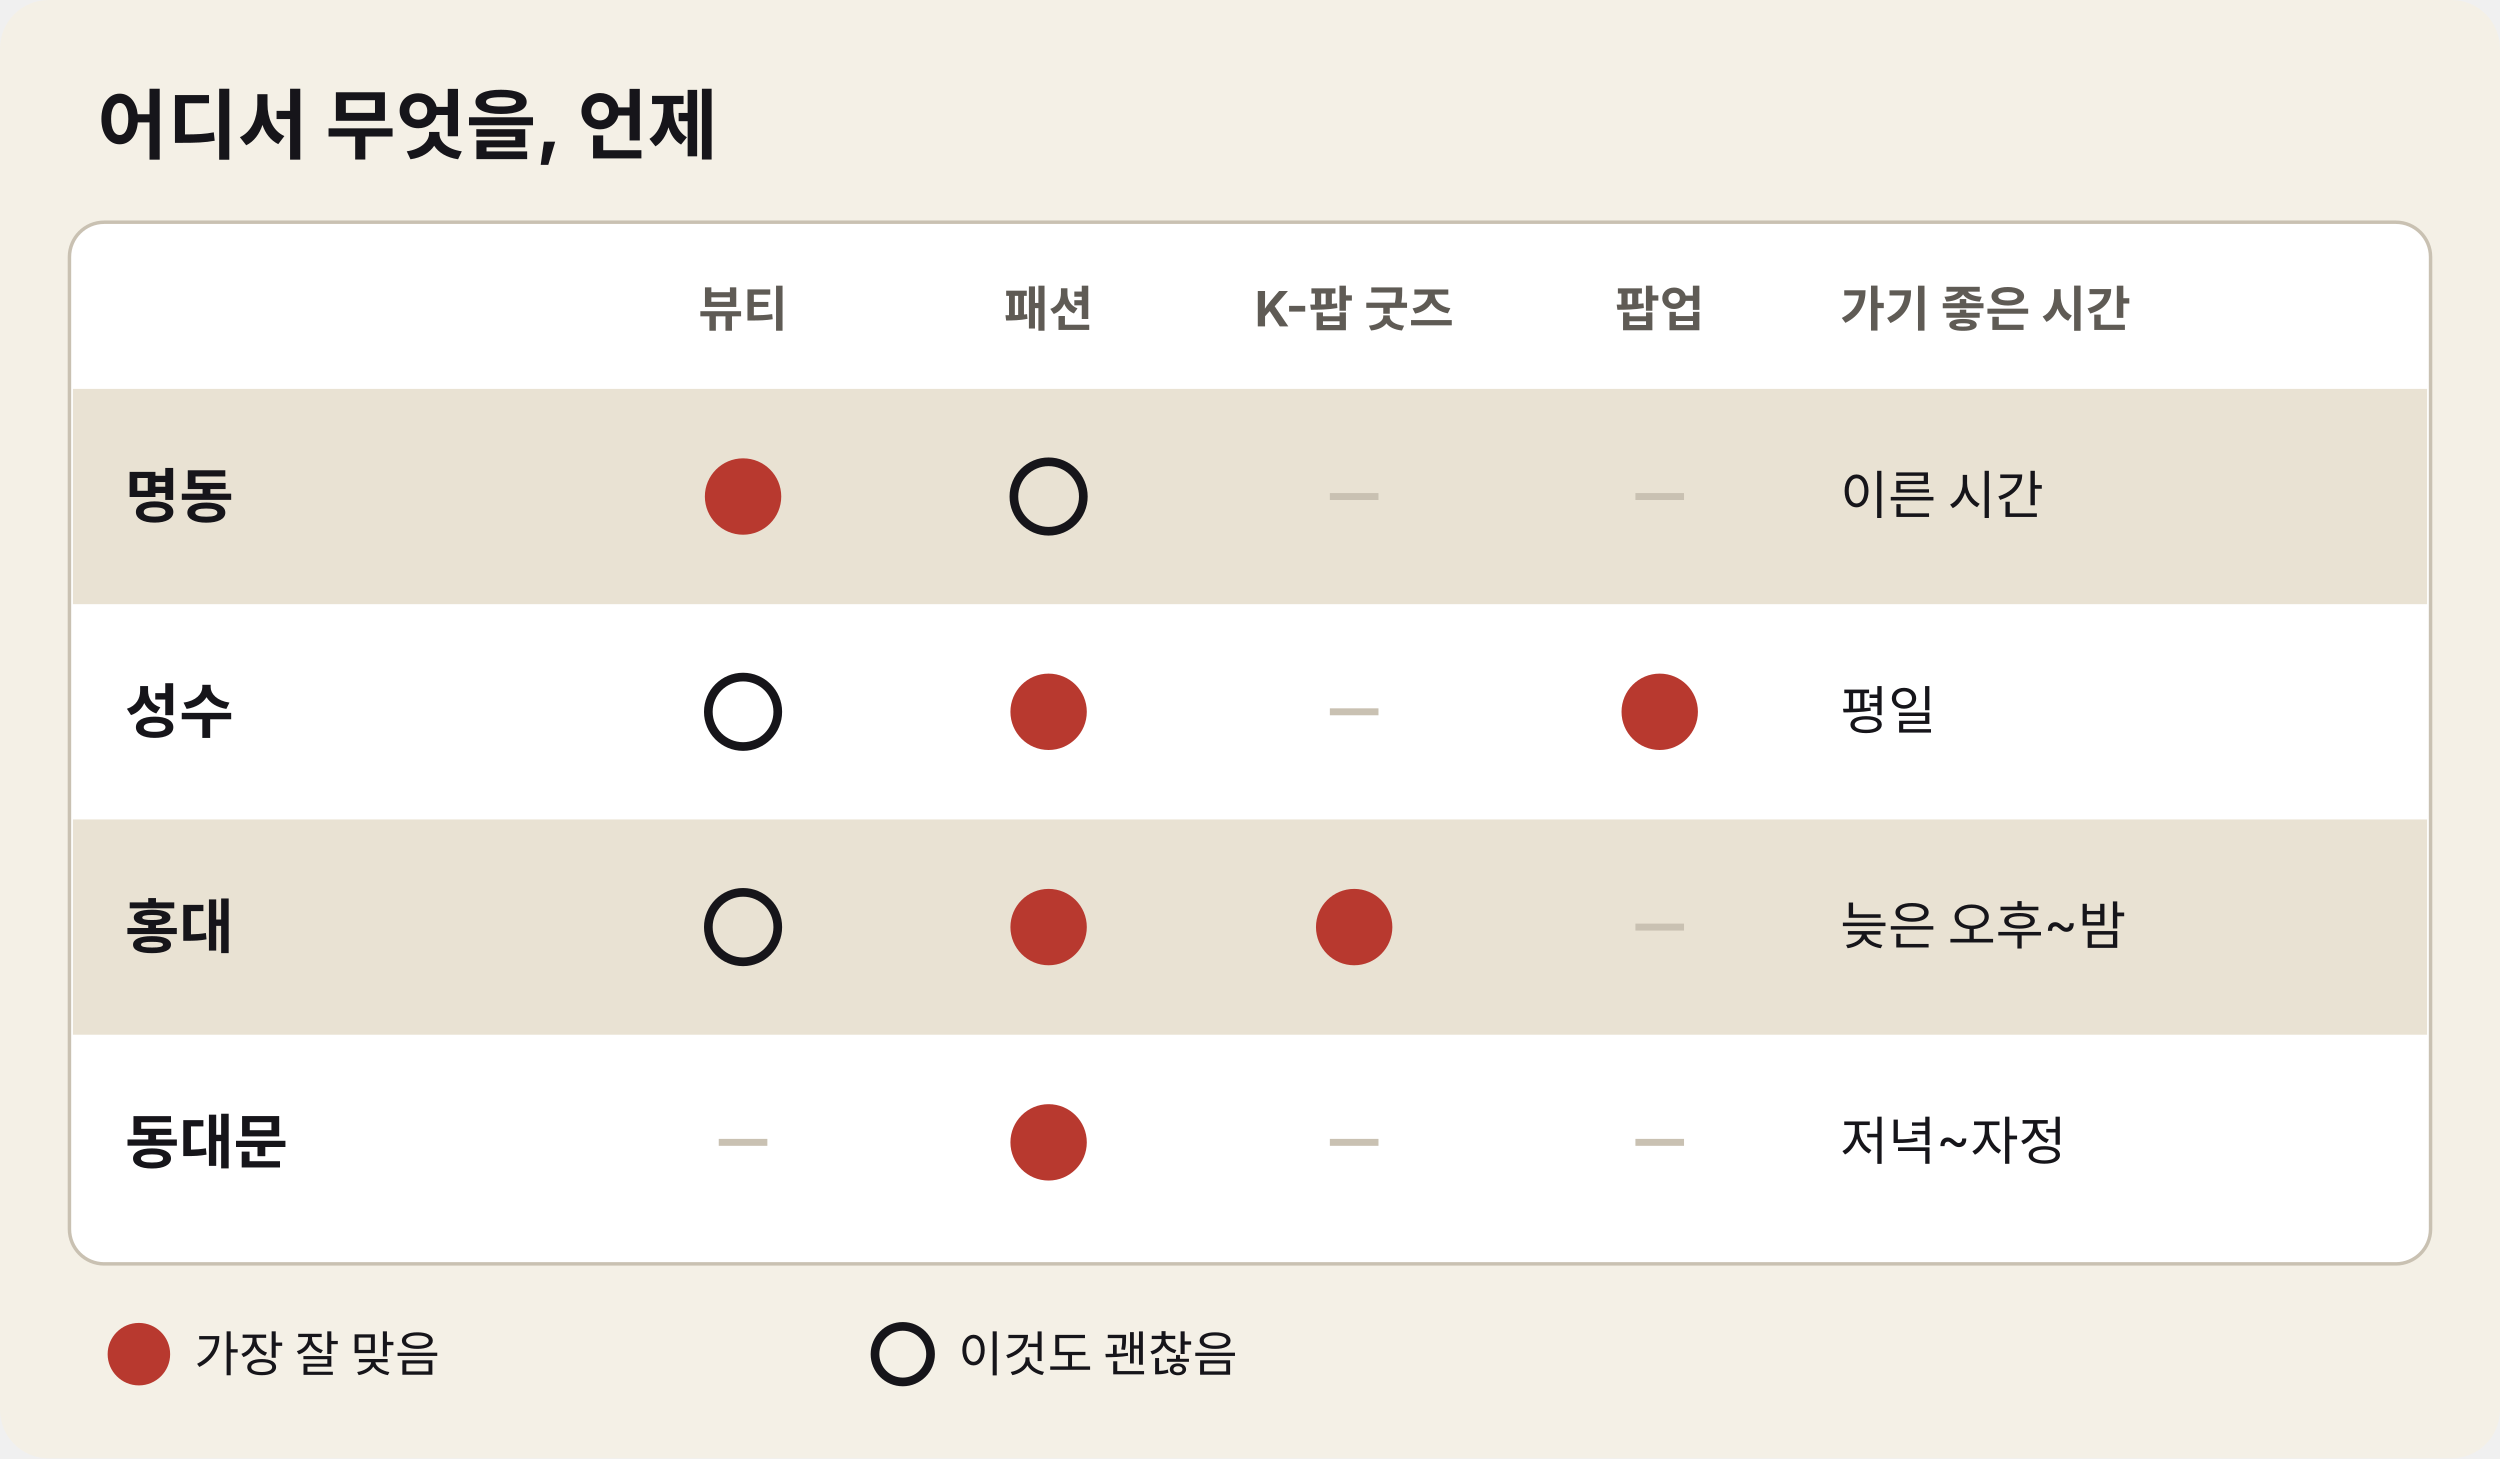
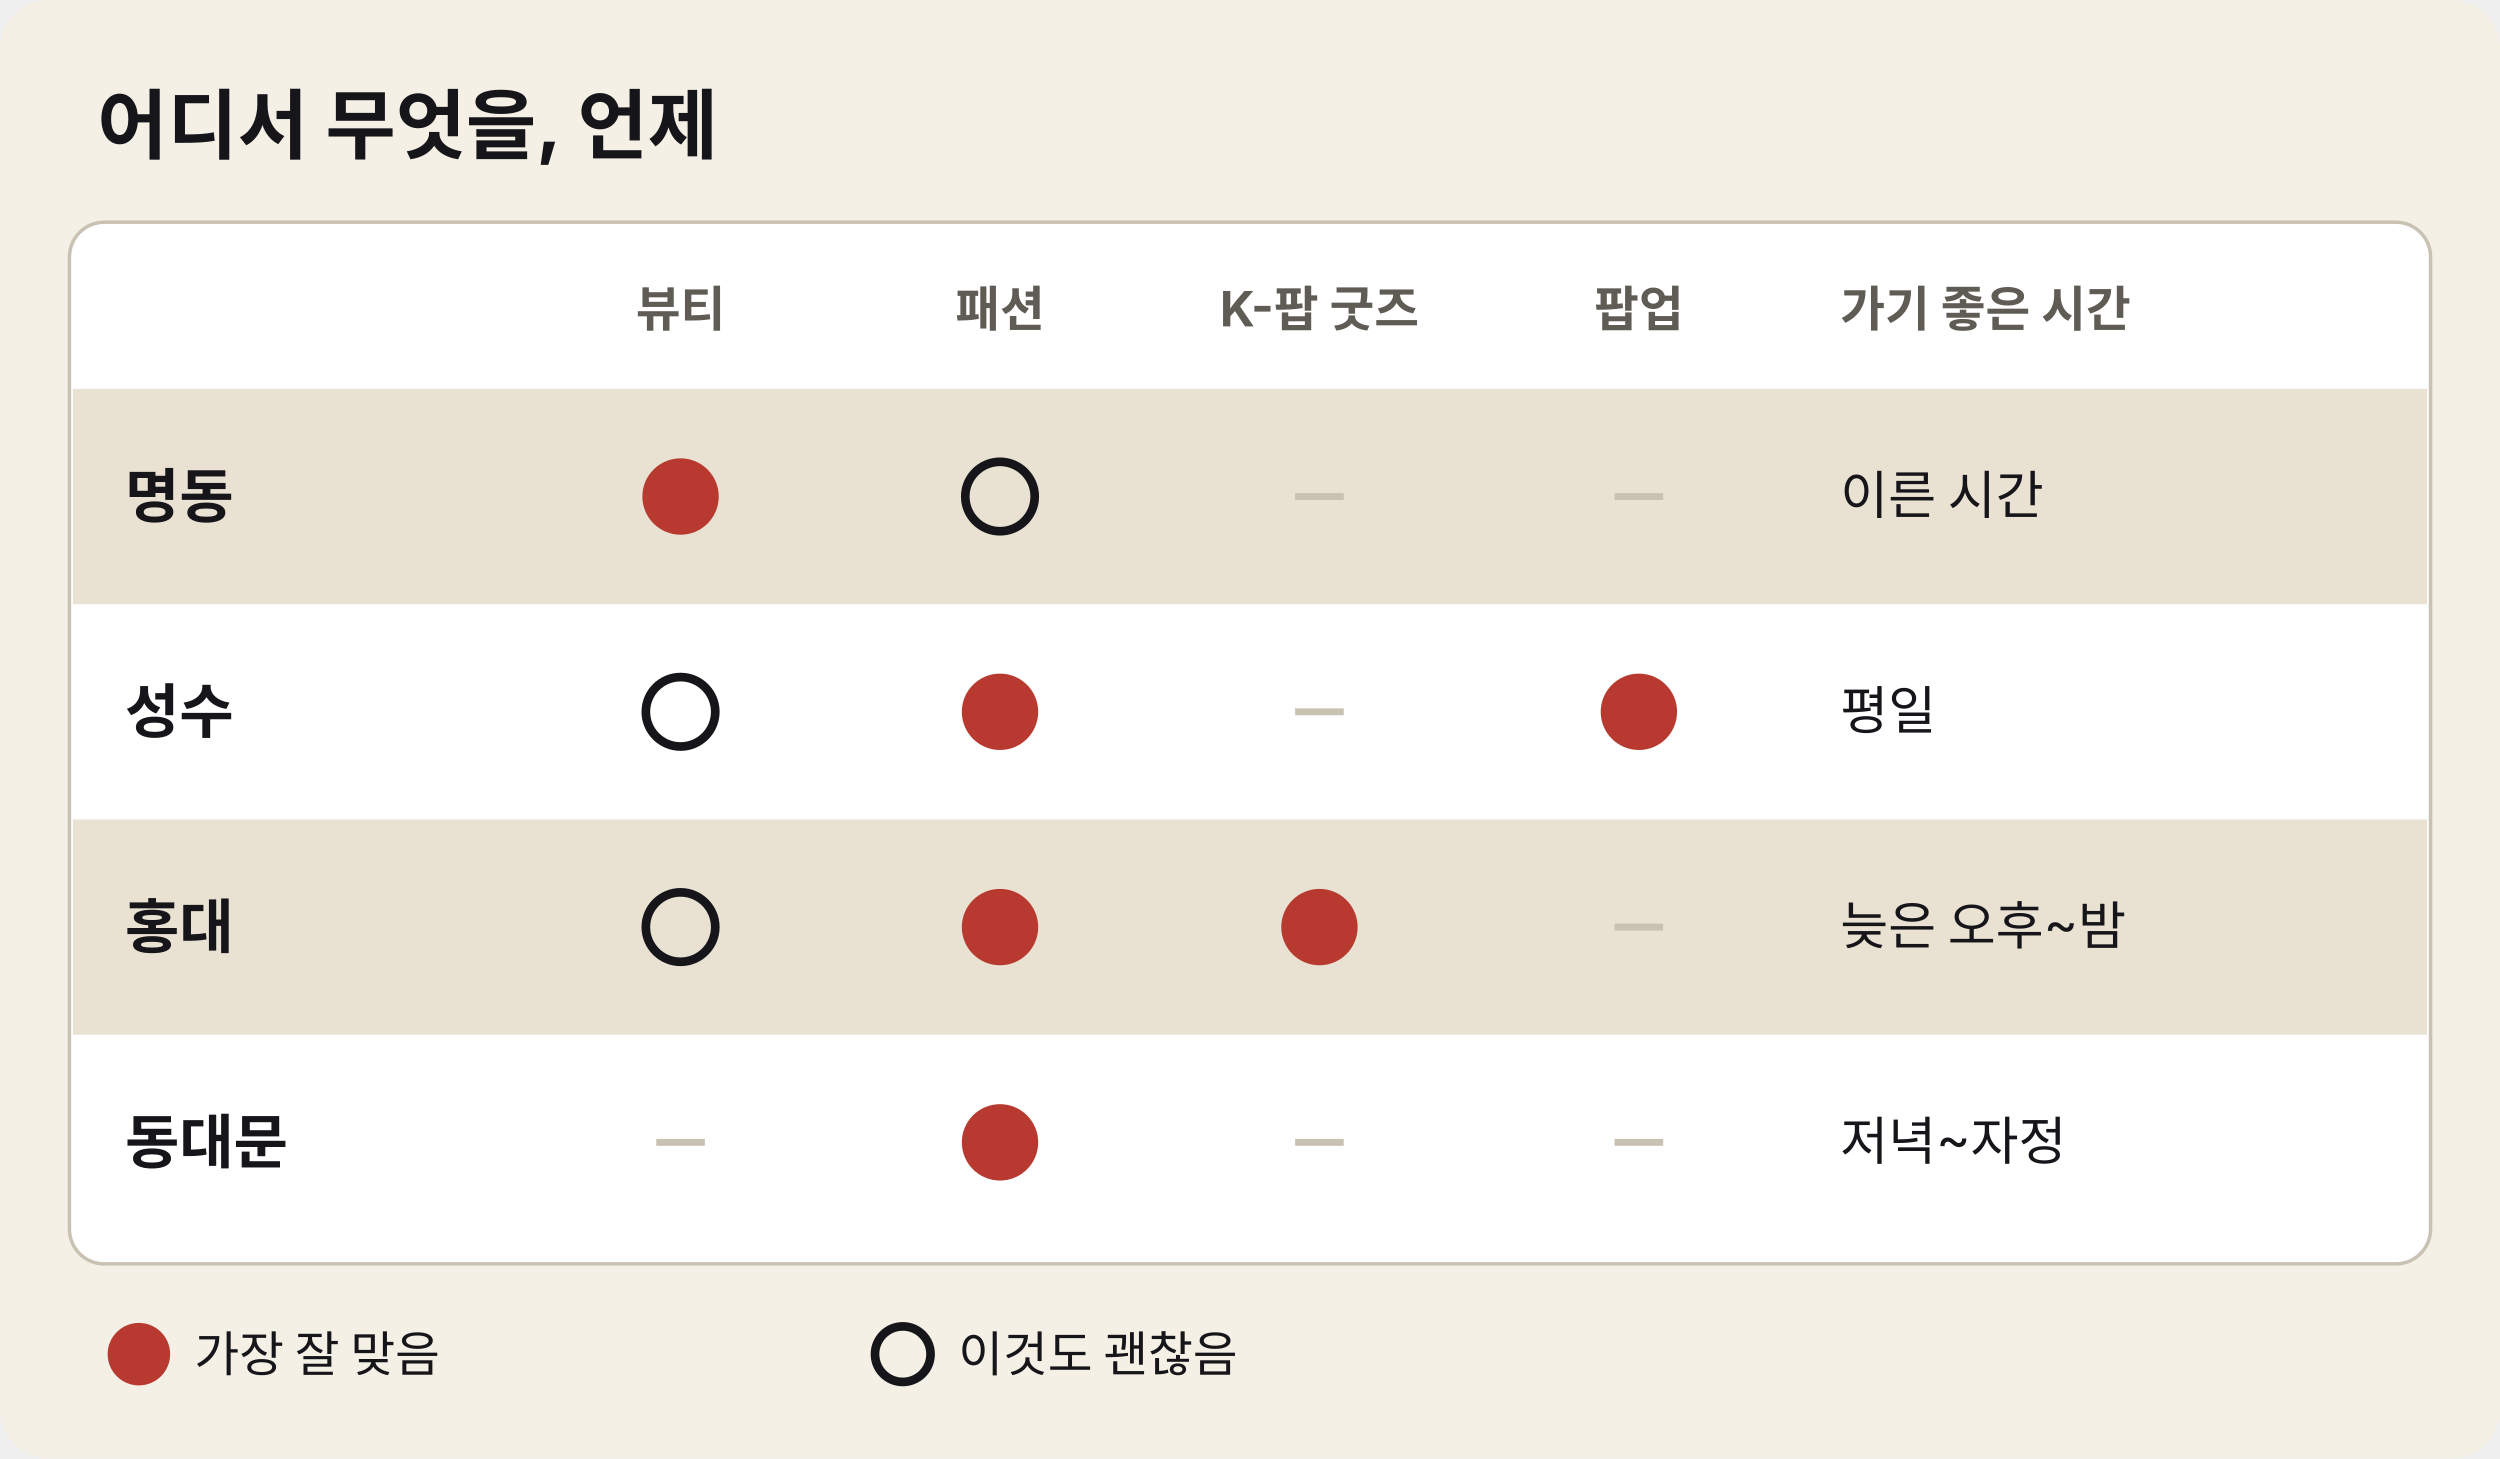
<svg xmlns="http://www.w3.org/2000/svg" viewBox="0 0 720 420" role="img" aria-label="어디서 무엇을, 언제" font-family="system-ui, -apple-system, &quot;Noto Sans KR&quot;, &quot;Noto Sans JP&quot;, &quot;Noto Sans TC&quot;, sans-serif">
  <rect x="0" y="0" width="720" height="420" rx="14" fill="#f4f0e6" />
  <text x="28" y="44" font-size="22" fill="#16151a" text-anchor="start" font-weight="bold">어디서 무엇을, 언제</text>
  <rect x="20" y="64" width="680" height="300" rx="10" fill="#ffffff" stroke="#c9c1b2" />
-   <text x="214.0" y="94" font-size="14" fill="#5f5b55" text-anchor="middle" font-weight="bold">뷰티</text>
-   <text x="302.0" y="94" font-size="14" fill="#5f5b55" text-anchor="middle" font-weight="bold">패션</text>
-   <text x="390.0" y="94" font-size="14" fill="#5f5b55" text-anchor="middle" font-weight="bold">K-팝 굿즈</text>
-   <text x="478.0" y="94" font-size="14" fill="#5f5b55" text-anchor="middle" font-weight="bold">팝업</text>
+   <text x="196.0" y="94" font-size="14" fill="#5f5b55" text-anchor="middle" font-weight="bold">뷰티</text>
+   <text x="288.0" y="94" font-size="14" fill="#5f5b55" text-anchor="middle" font-weight="bold">패션</text>
+   <text x="380.0" y="94" font-size="14" fill="#5f5b55" text-anchor="middle" font-weight="bold">K-팝 굿즈</text>
+   <text x="472.0" y="94" font-size="14" fill="#5f5b55" text-anchor="middle" font-weight="bold">팝업</text>
  <text x="530" y="94" font-size="14" fill="#5f5b55" text-anchor="start" font-weight="bold">가기 좋은 시간</text>
  <rect x="21" y="112" width="678" height="62" fill="#e9e2d3" />
  <text x="36" y="149" font-size="17" fill="#16151a" text-anchor="start" font-weight="bold">명동</text>
-   <circle cx="214.0" cy="143" r="11" fill="#b8392f" />
-   <circle cx="302.0" cy="143" r="10" fill="none" stroke="#16151a" stroke-width="2.5" />
-   <line x1="383.0" y1="143" x2="397.0" y2="143" stroke="#c9c1b2" stroke-width="2" />
-   <line x1="471.0" y1="143" x2="485.0" y2="143" stroke="#c9c1b2" stroke-width="2" />
+   <circle cx="196.0" cy="143" r="11" fill="#b8392f" />
+   <circle cx="288.0" cy="143" r="10" fill="none" stroke="#16151a" stroke-width="2.5" />
+   <line x1="373.0" y1="143" x2="387.0" y2="143" stroke="#c9c1b2" stroke-width="2" />
+   <line x1="465.0" y1="143" x2="479.0" y2="143" stroke="#c9c1b2" stroke-width="2" />
  <text x="530" y="148" font-size="15" fill="#16151a" text-anchor="start" font-weight="normal">이른 시간</text>
  <text x="36" y="211" font-size="17" fill="#16151a" text-anchor="start" font-weight="bold">성수</text>
-   <circle cx="214.0" cy="205" r="10" fill="none" stroke="#16151a" stroke-width="2.5" />
-   <circle cx="302.0" cy="205" r="11" fill="#b8392f" />
-   <line x1="383.0" y1="205" x2="397.0" y2="205" stroke="#c9c1b2" stroke-width="2" />
-   <circle cx="478.0" cy="205" r="11" fill="#b8392f" />
+   <circle cx="196.0" cy="205" r="10" fill="none" stroke="#16151a" stroke-width="2.5" />
+   <circle cx="288.0" cy="205" r="11" fill="#b8392f" />
+   <line x1="373.0" y1="205" x2="387.0" y2="205" stroke="#c9c1b2" stroke-width="2" />
+   <circle cx="472.0" cy="205" r="11" fill="#b8392f" />
  <text x="530" y="210" font-size="15" fill="#16151a" text-anchor="start" font-weight="normal">평일</text>
  <rect x="21" y="236" width="678" height="62" fill="#e9e2d3" />
  <text x="36" y="273" font-size="17" fill="#16151a" text-anchor="start" font-weight="bold">홍대</text>
-   <circle cx="214.0" cy="267" r="10" fill="none" stroke="#16151a" stroke-width="2.5" />
-   <circle cx="302.0" cy="267" r="11" fill="#b8392f" />
-   <circle cx="390.0" cy="267" r="11" fill="#b8392f" />
-   <line x1="471.0" y1="267" x2="485.0" y2="267" stroke="#c9c1b2" stroke-width="2" />
+   <circle cx="196.0" cy="267" r="10" fill="none" stroke="#16151a" stroke-width="2.5" />
+   <circle cx="288.0" cy="267" r="11" fill="#b8392f" />
+   <circle cx="380.0" cy="267" r="11" fill="#b8392f" />
+   <line x1="465.0" y1="267" x2="479.0" y2="267" stroke="#c9c1b2" stroke-width="2" />
  <text x="530" y="272" font-size="15" fill="#16151a" text-anchor="start" font-weight="normal">늦은 오후~밤</text>
  <text x="36" y="335" font-size="17" fill="#16151a" text-anchor="start" font-weight="bold">동대문</text>
-   <line x1="207.0" y1="329" x2="221.0" y2="329" stroke="#c9c1b2" stroke-width="2" />
-   <circle cx="302.0" cy="329" r="11" fill="#b8392f" />
-   <line x1="383.0" y1="329" x2="397.0" y2="329" stroke="#c9c1b2" stroke-width="2" />
-   <line x1="471.0" y1="329" x2="485.0" y2="329" stroke="#c9c1b2" stroke-width="2" />
+   <line x1="189.0" y1="329" x2="203.0" y2="329" stroke="#c9c1b2" stroke-width="2" />
+   <circle cx="288.0" cy="329" r="11" fill="#b8392f" />
+   <line x1="373.0" y1="329" x2="387.0" y2="329" stroke="#c9c1b2" stroke-width="2" />
+   <line x1="465.0" y1="329" x2="479.0" y2="329" stroke="#c9c1b2" stroke-width="2" />
  <text x="530" y="334" font-size="15" fill="#16151a" text-anchor="start" font-weight="normal">저녁~자정</text>
  <circle cx="40" cy="390" r="9" fill="#b8392f" />
  <text x="56" y="395" font-size="14" fill="#16151a" text-anchor="start" font-weight="normal">가장 잘 맞음</text>
  <circle cx="260" cy="390" r="8" fill="none" stroke="#16151a" stroke-width="2.5" />
  <text x="276" y="395" font-size="14" fill="#16151a" text-anchor="start" font-weight="normal">이것도 괜찮음</text>
</svg>
